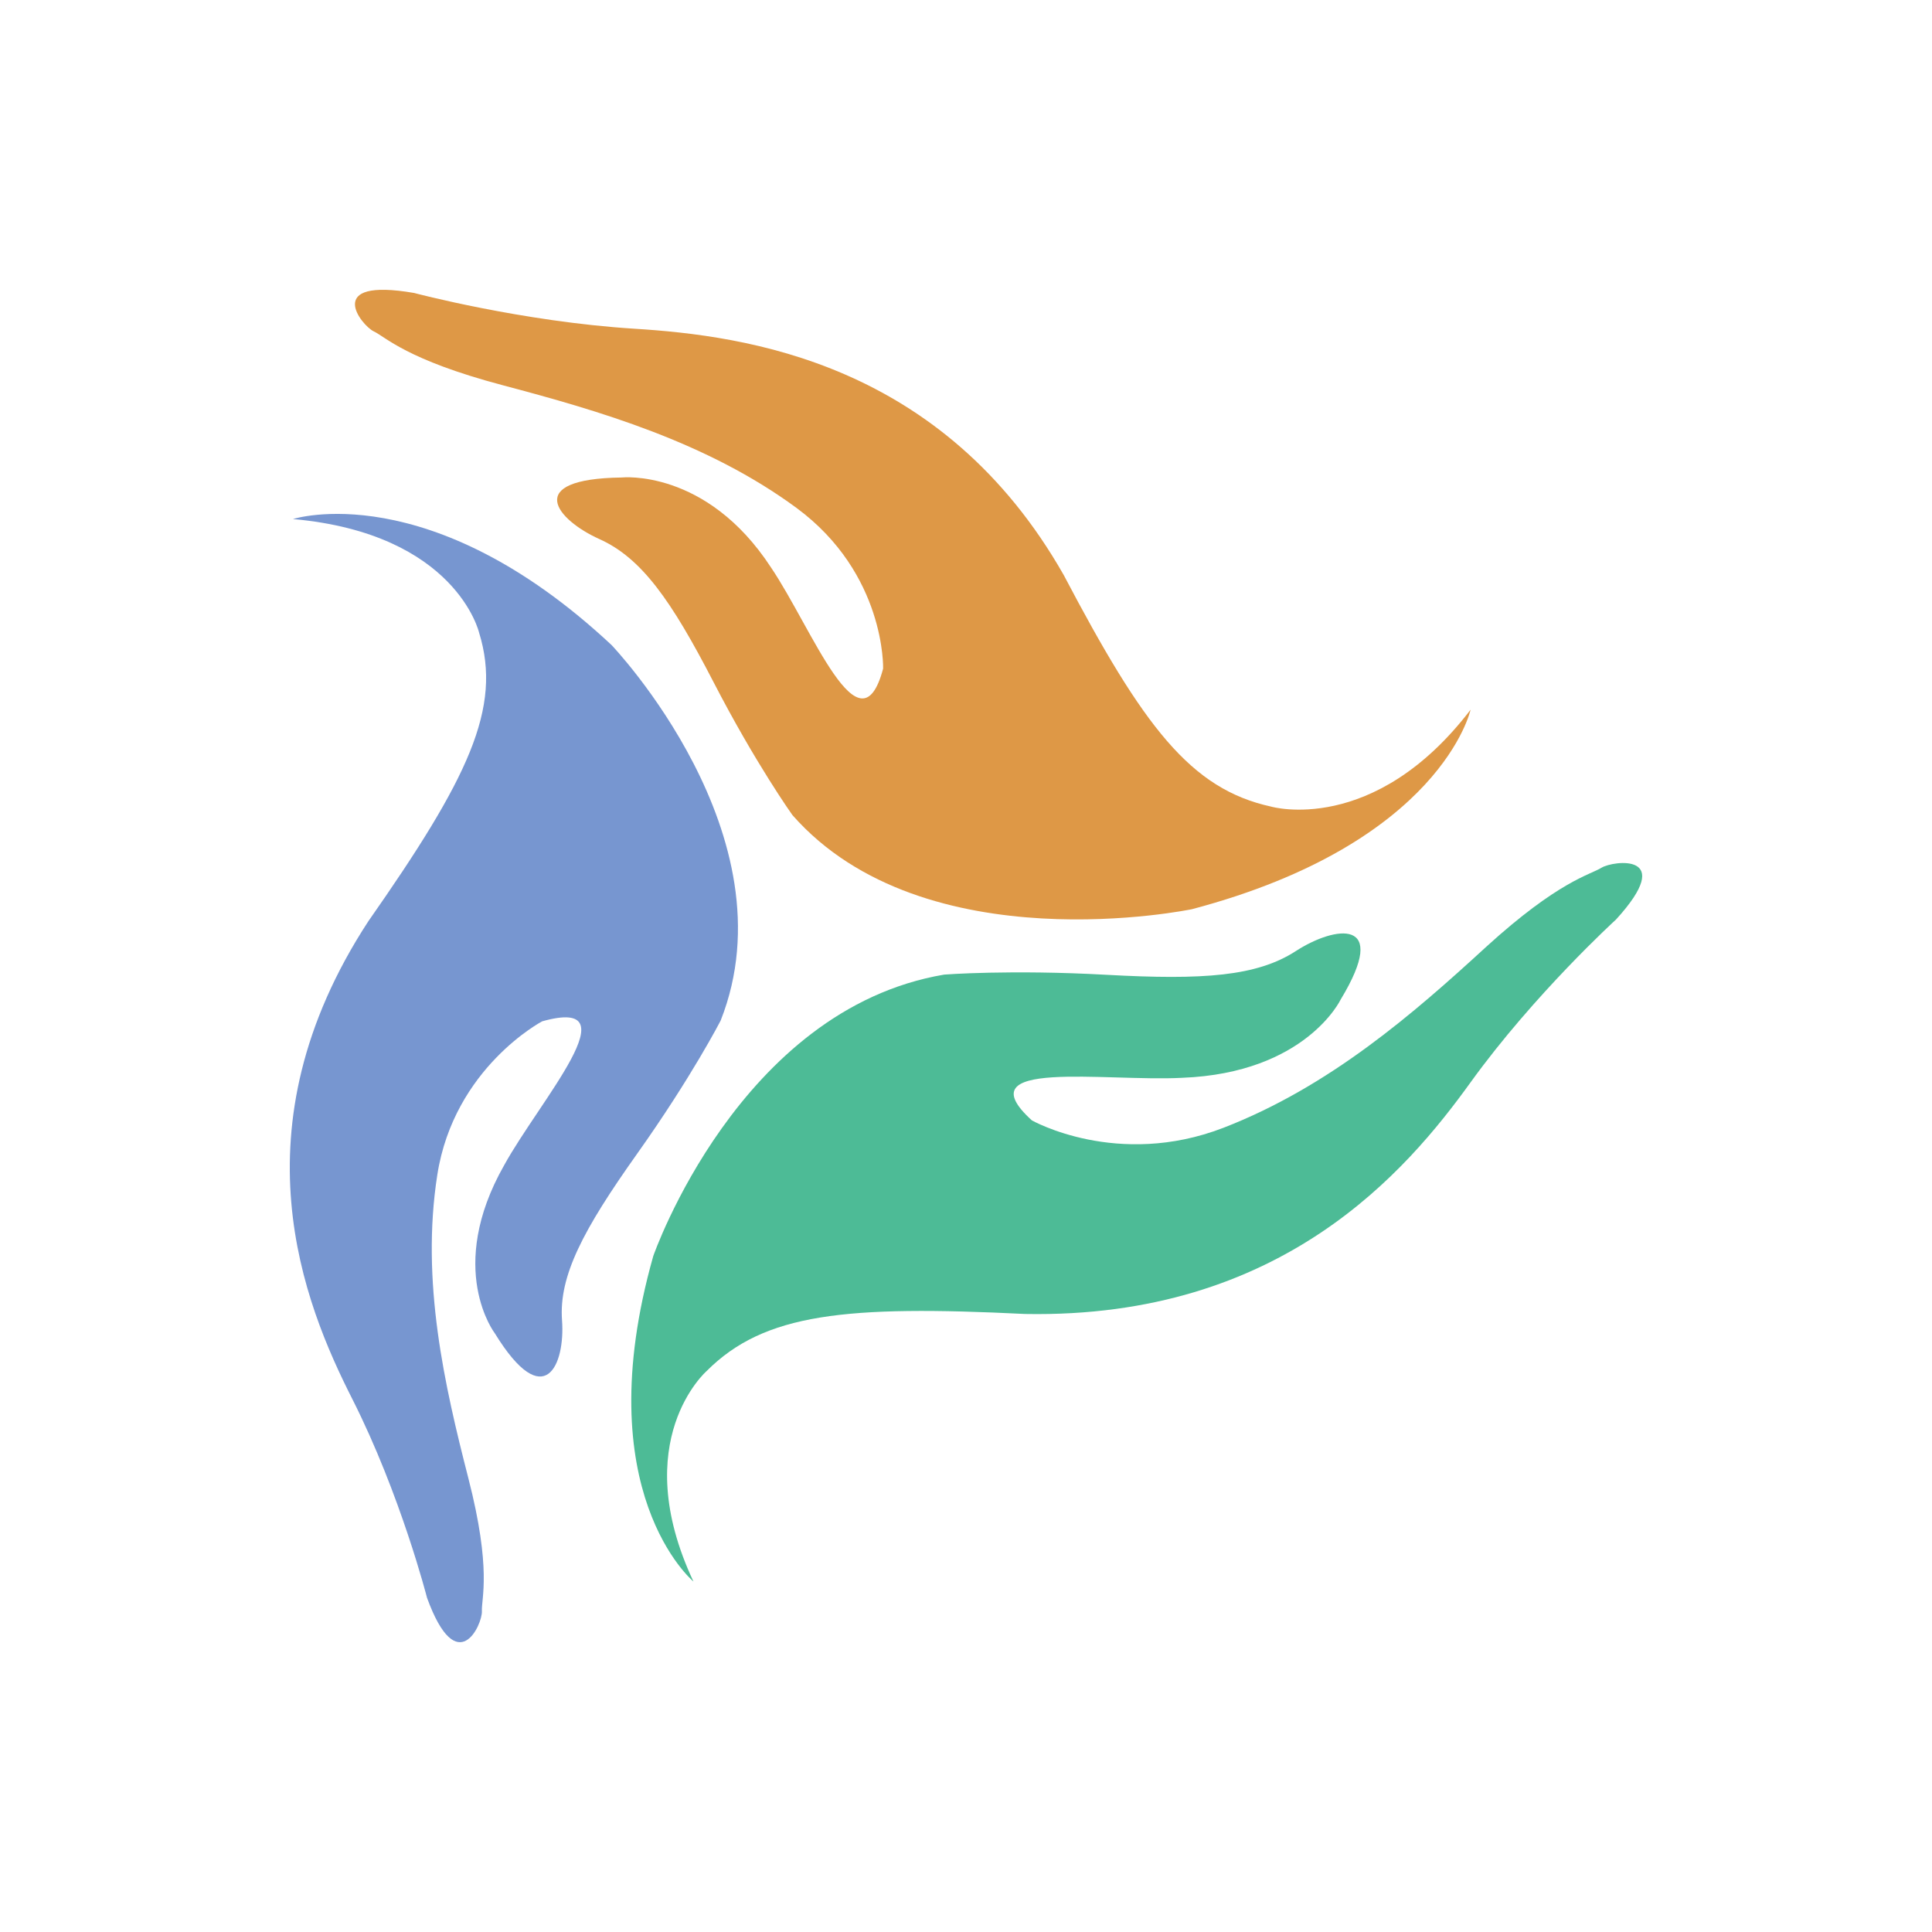
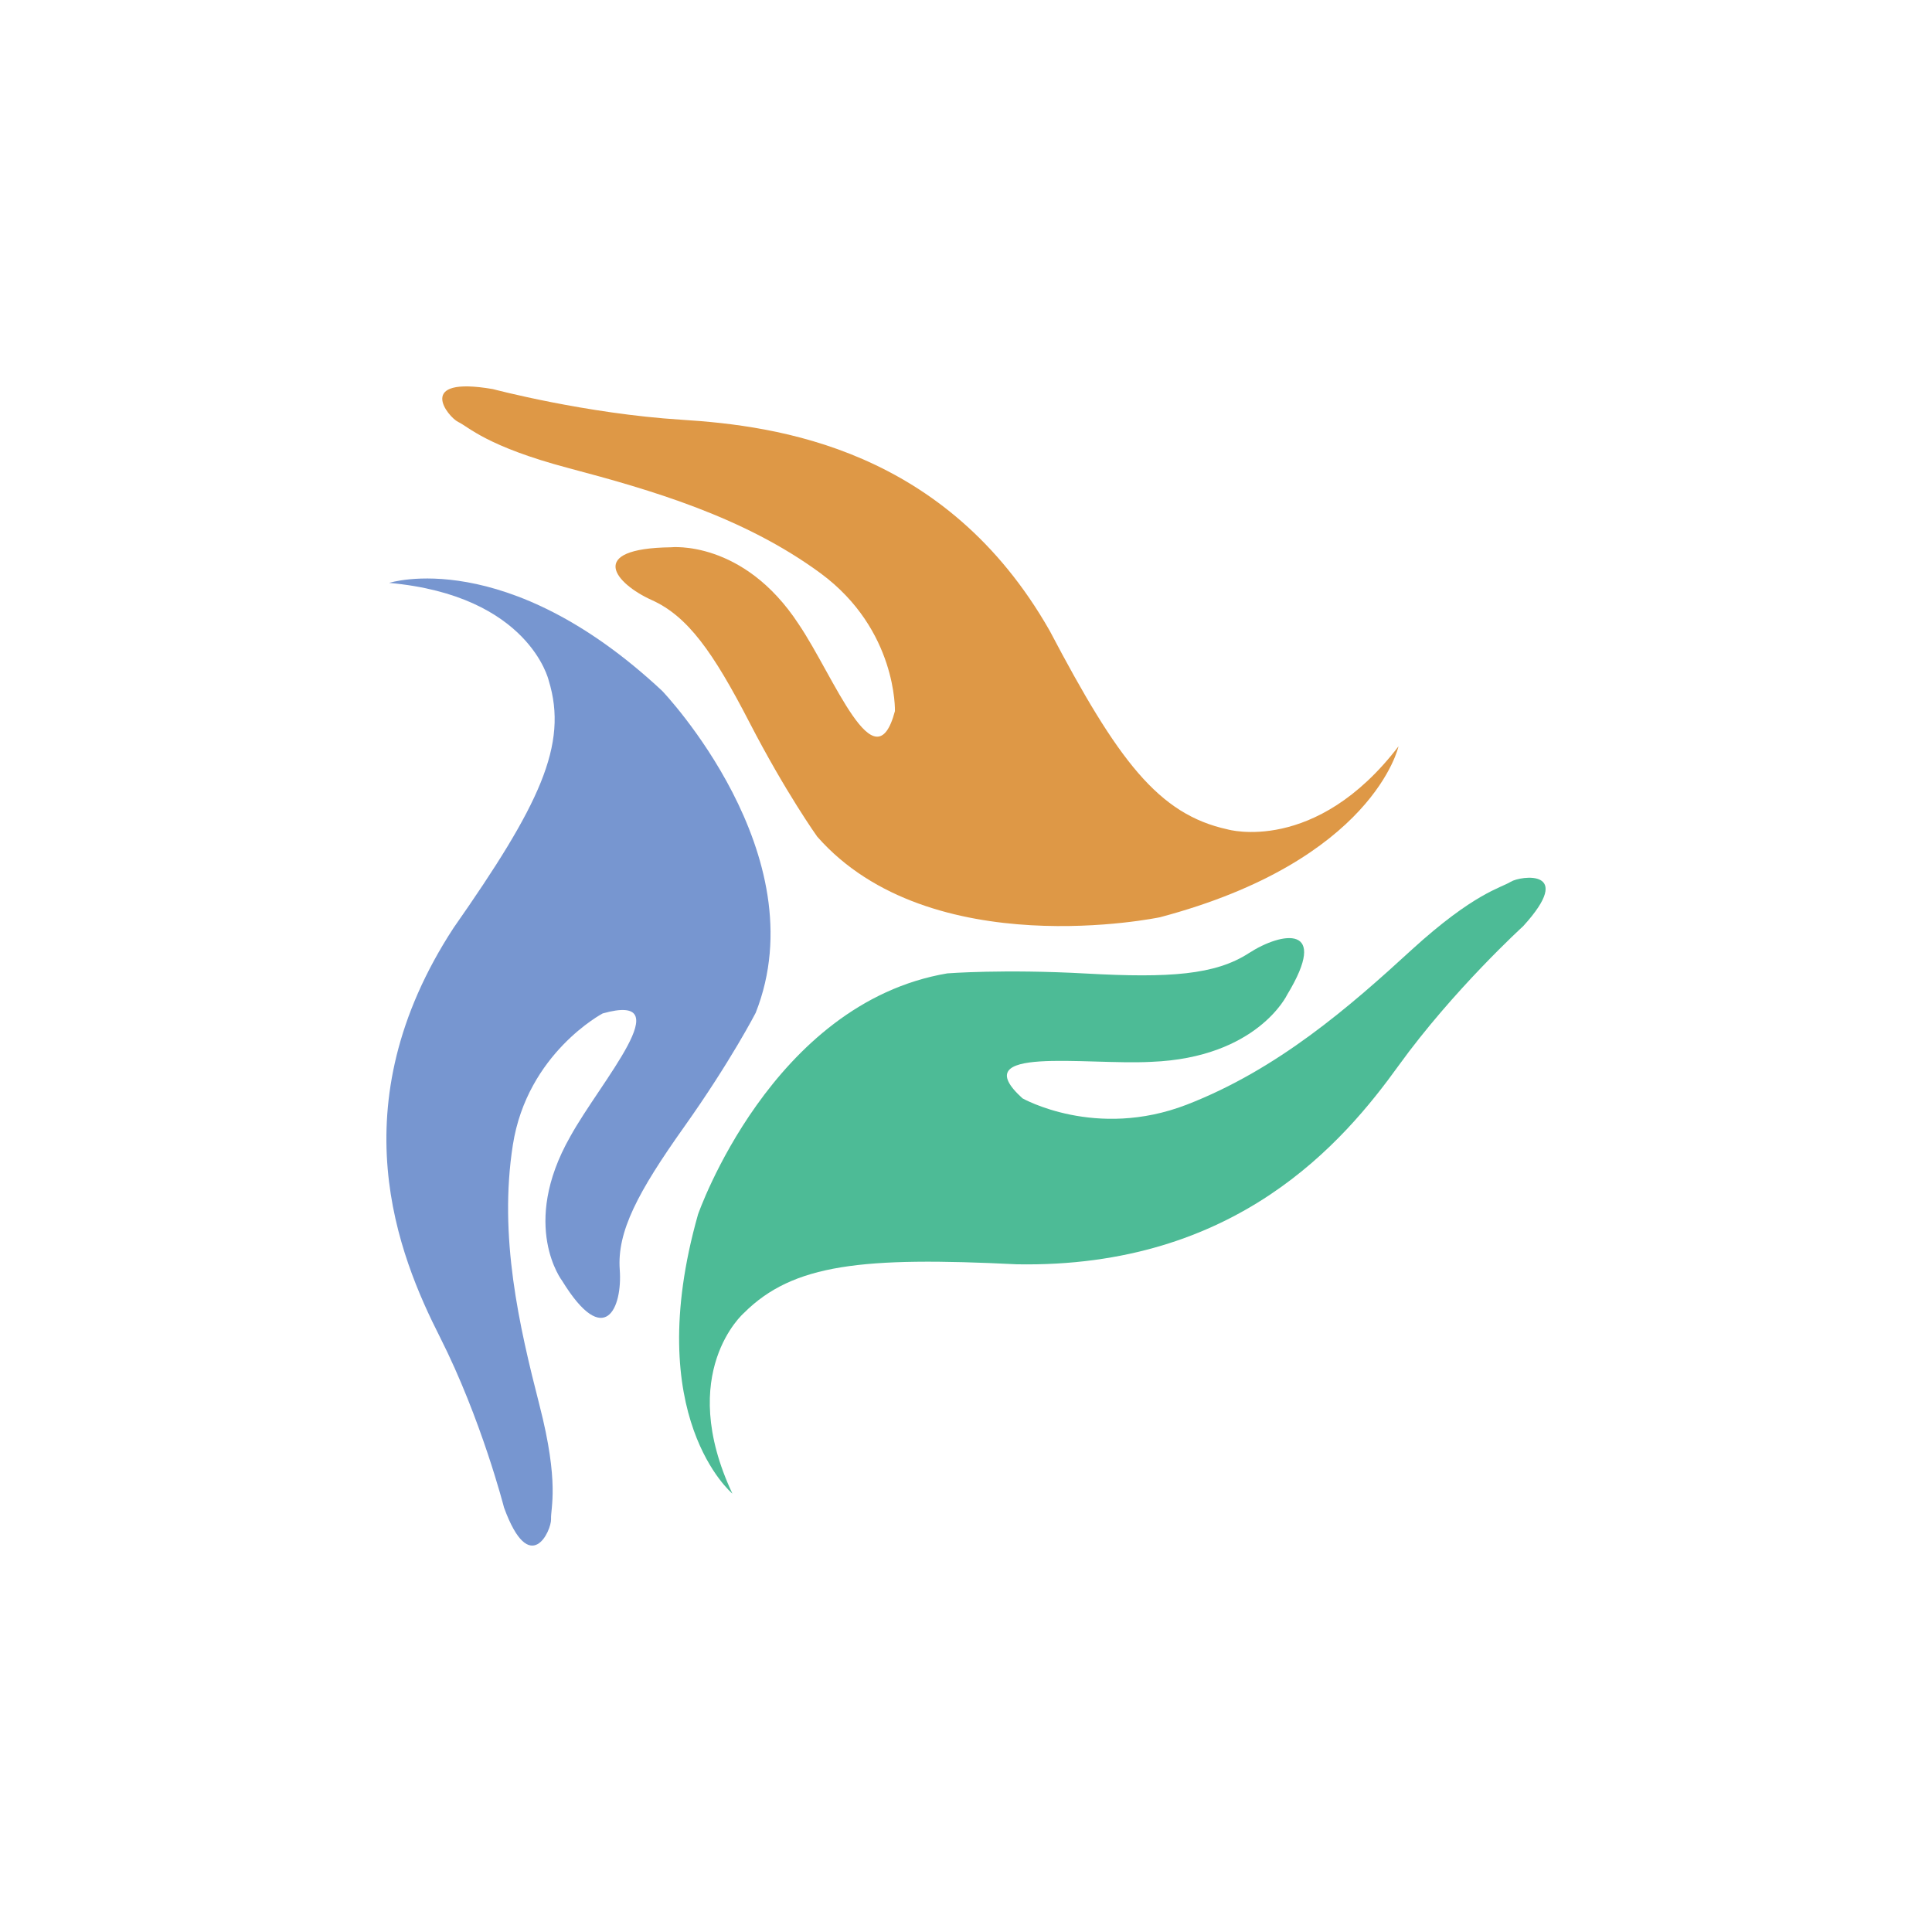
<svg xmlns="http://www.w3.org/2000/svg" version="1.1" id="Layer_1" x="0px" y="0px" width="200" height="200" viewBox="0 0 200 200" enable-background="new 0 0 1000 1000" xml:space="preserve">
  <defs id="defs28">
	
	

		
	
			
		
				
			
					
				
						
						
						
					</defs>
-   <g id="g899" transform="matrix(0.875,0,0,0.875,14.25,14.25)">
-     <path id="path24" fill="#f5d702" d="m 124.763,91.273 c 0,0 -31.671,6.644 -47.298,-11.127 0,0 -4.351,-6.082 -9.349,-15.763 -5.003,-9.681 -8.511,-14.661 -13.502,-16.898 -5.003,-2.256 -9.15,-7.12 2.649,-7.279 0,0 9.997,-1.085 17.651,10.62 4.892,7.226 10.522,22.38 13.28,11.99 0,0 0.326,-11.208 -10.251,-19.015 C 67.358,36.012 54.555,32.301 43.176,29.287 31.806,26.274 29.352,23.586 27.917,22.911 26.49,22.222 21.864,16.504 32.702,18.374 c 0,0 12.757,3.392 26.043,4.229 13.281,0.829 36.509,3.992 50.81,29.13 9.42,17.912 14.996,25.33 24.551,27.411 0,0 12.131,3.515 23.59,-11.466 2.9e-4,-0.001 -3.43,15.769 -32.935,23.594 z" style="fill:#de9846;fill-opacity:1;stroke-width:0.302" />
-     <path id="path26" fill="#12e49d" d="m 61.002,132.313 c 0,0 10.123,-29.183 34.419,-33.296 0,0 7.801,-0.609 19.222,0.025 11.425,0.631 17.771,0.182 22.386,-2.813 4.621,-2.988 11.205,-4.017 5.301,5.731 0,0 -4.117,8.7 -18.763,9.268 -9.121,0.481 -25.872,-2.313 -17.774,5.036 0,0 10.107,5.73 22.672,0.875 12.557,-4.865 22.502,-13.536 31.06,-21.39 8.594,-7.835 12.306,-8.528 13.666,-9.378 1.366,-0.836 8.976,-1.834 1.711,6.13 0,0 -9.652,8.799 -17.205,19.262 -7.551,10.475 -22.342,27.96 -52.692,27.406 -21.225,-1.05 -30.871,-0.081 -37.678,6.738 0,0 -9.415,8.2 -1.573,24.913 0.005,0.005 -12.67,-10.522 -4.752,-38.508 z" style="fill:#4dbb96;fill-opacity:1;stroke-width:0.302" />
-     <path id="path28" fill="#1657ce" d="m 56.075,60.038 c 0,0 21.553,22.54 12.896,44.424 0,0 -3.438,6.684 -9.866,15.732 -6.427,9.049 -9.279,14.479 -8.899,19.72 0.388,5.233 -2.052,11.135 -7.949,1.543 0,0 -5.868,-7.621 1.107,-19.895 4.235,-7.692 15.359,-20.061 4.493,-17.016 0,0 -10.418,5.479 -12.404,18.154 -1.979,12.649 0.885,25.021 3.668,35.885 2.797,10.853 1.528,14.236 1.606,15.751 0.069,1.534 -2.906,8.247 -6.491,-1.584 0,0 -3.115,-12.189 -8.831,-23.504 -5.732,-11.302 -14.172,-31.941 1.871,-56.518 11.813,-16.883 15.881,-25.243 13.122,-34.156 0,0 -2.702,-11.715 -22.02,-13.453 0.005,0.007 16.143,-5.23 37.697,14.915 z" style="fill:#7796d0;fill-opacity:1;stroke-width:0.302" />
+   <g id="g902">
+     <path id="path24" style="fill:#de9846;fill-opacity:1;stroke-width:0.226" d="m 120.072,94.955 c 0,0 -23.753,4.983 -35.474,-8.346 0,0 -3.263,-4.561 -7.012,-11.822 -3.752,-7.26 -6.383,-10.996 -10.127,-12.673 -3.752,-1.692 -6.862,-5.34 1.986,-5.459 0,0 7.498,-0.814 13.238,7.965 3.669,5.419 7.891,16.785 9.96,8.993 0,0 0.244,-8.406 -7.688,-14.262 C 77.019,53.509 67.416,50.726 58.882,48.465 50.355,46.206 48.514,44.189 47.438,43.683 46.367,43.166 42.898,38.878 51.027,40.28 c 0,0 9.568,2.544 19.532,3.172 9.96,0.622 27.382,2.994 38.108,21.848 7.065,13.434 11.247,18.997 18.414,20.558 0,0 9.098,2.636 17.693,-8.599 2.1e-4,-9.75e-4 -2.573,11.826 -24.701,17.696 z" />
+     <path id="path26" style="fill:#4dbb96;fill-opacity:1;stroke-width:0.226" d="m 72.252,125.735 c 0,0 7.592,-21.887 25.814,-24.972 0,0 5.851,-0.457 14.417,0.019 8.569,0.473 13.328,0.137 16.79,-2.109 3.466,-2.241 8.404,-3.013 3.975,4.298 0,0 -3.088,6.525 -14.072,6.951 -6.841,0.361 -19.404,-1.734 -13.33,3.777 0,0 7.58,4.298 17.004,0.656 9.418,-3.648 16.877,-10.152 23.295,-16.042 6.445,-5.876 9.23,-6.396 10.25,-7.034 1.025,-0.627 6.732,-1.375 1.283,4.598 0,0 -7.239,6.6 -12.904,14.447 -5.664,7.856 -16.756,20.97 -39.519,20.555 -15.919,-0.787 -23.153,-0.061 -28.258,5.054 0,0 -7.062,6.15 -1.18,18.685 0.004,0.004 -9.503,-7.891 -3.564,-28.881 z" />
+     <path id="path28" style="fill:#7796d0;fill-opacity:1;stroke-width:0.226" d="m 68.557,71.528 c 0,0 16.165,16.905 9.672,33.318 0,0 -2.579,5.013 -7.399,11.799 -4.82,6.787 -6.959,10.859 -6.674,14.79 0.291,3.925 -1.539,8.351 -5.962,1.157 0,0 -4.401,-5.716 0.83,-14.921 3.176,-5.769 11.519,-15.046 3.369,-12.762 0,0 -7.813,4.109 -9.303,13.616 -1.484,9.487 0.663,18.766 2.751,26.914 2.098,8.139 1.146,10.677 1.204,11.813 0.052,1.151 -2.179,6.185 -4.868,-1.188 0,0 -2.337,-9.142 -6.623,-17.628 -4.299,-8.477 -10.629,-23.955 1.403,-42.388 8.86,-12.663 11.91,-18.932 9.841,-25.617 0,0 -2.026,-8.787 -16.515,-10.09 0.004,0.005 12.107,-3.923 28.273,11.186 z" />
  </g>
</svg>
